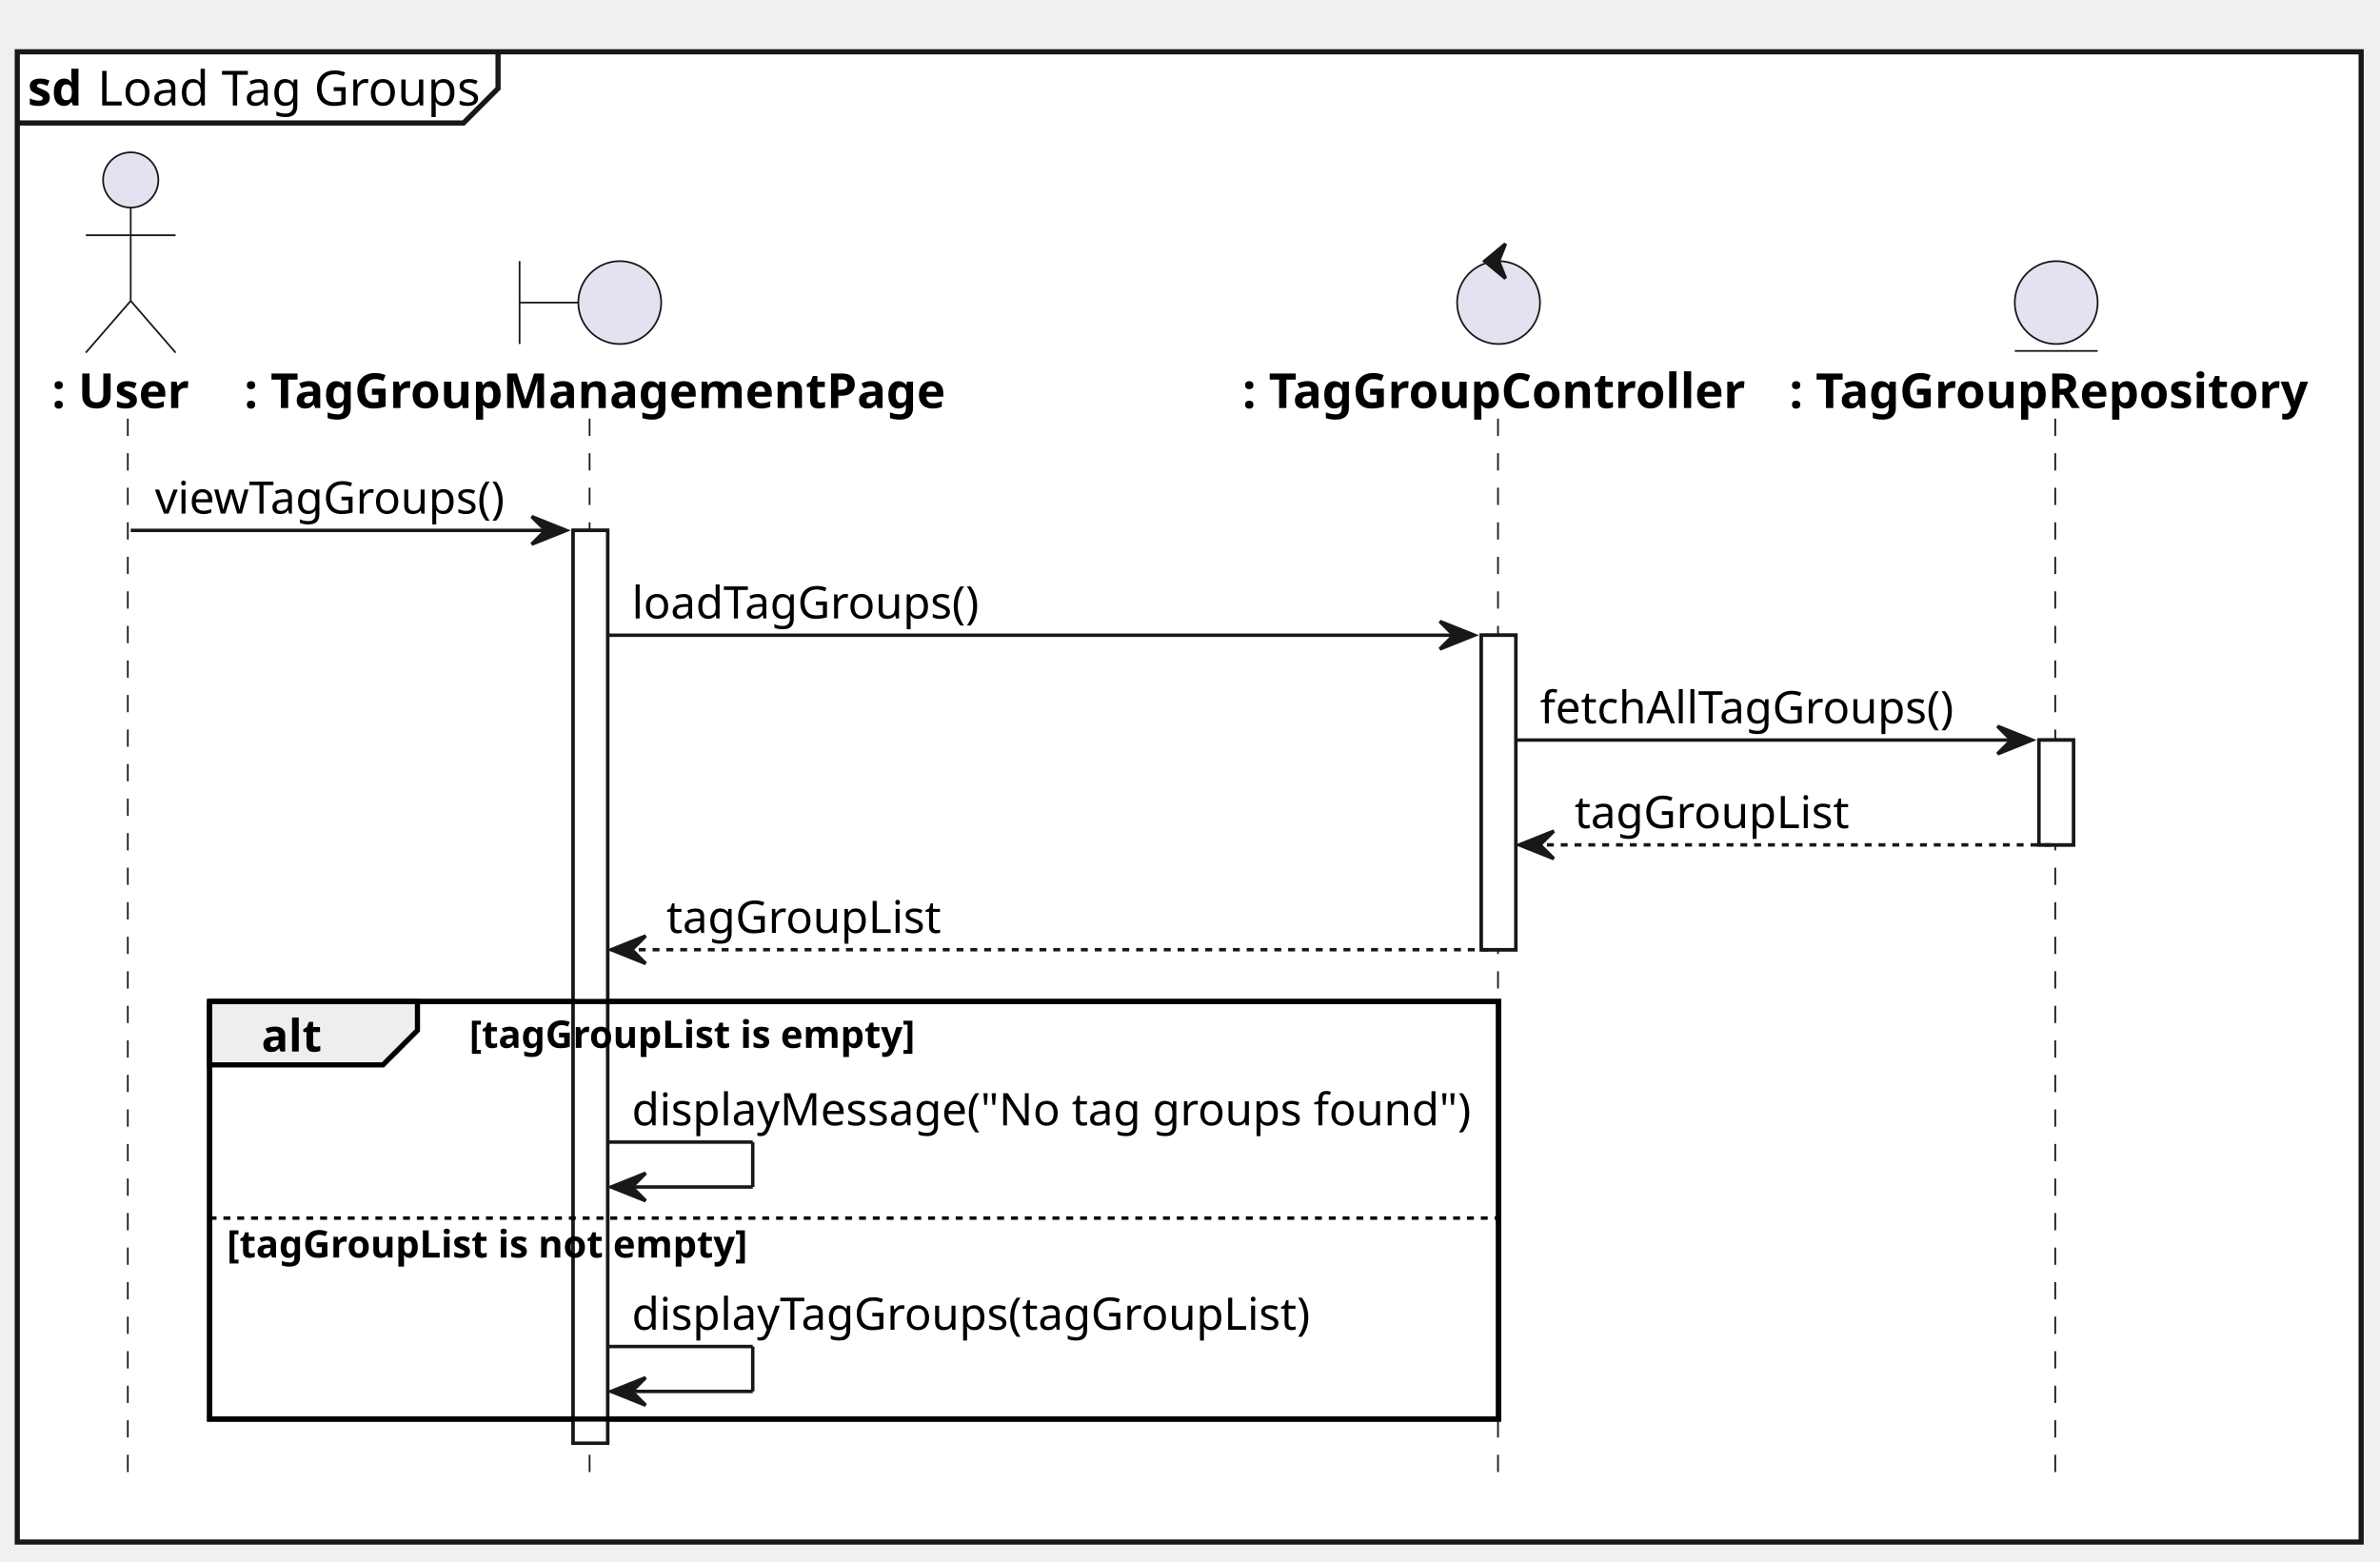
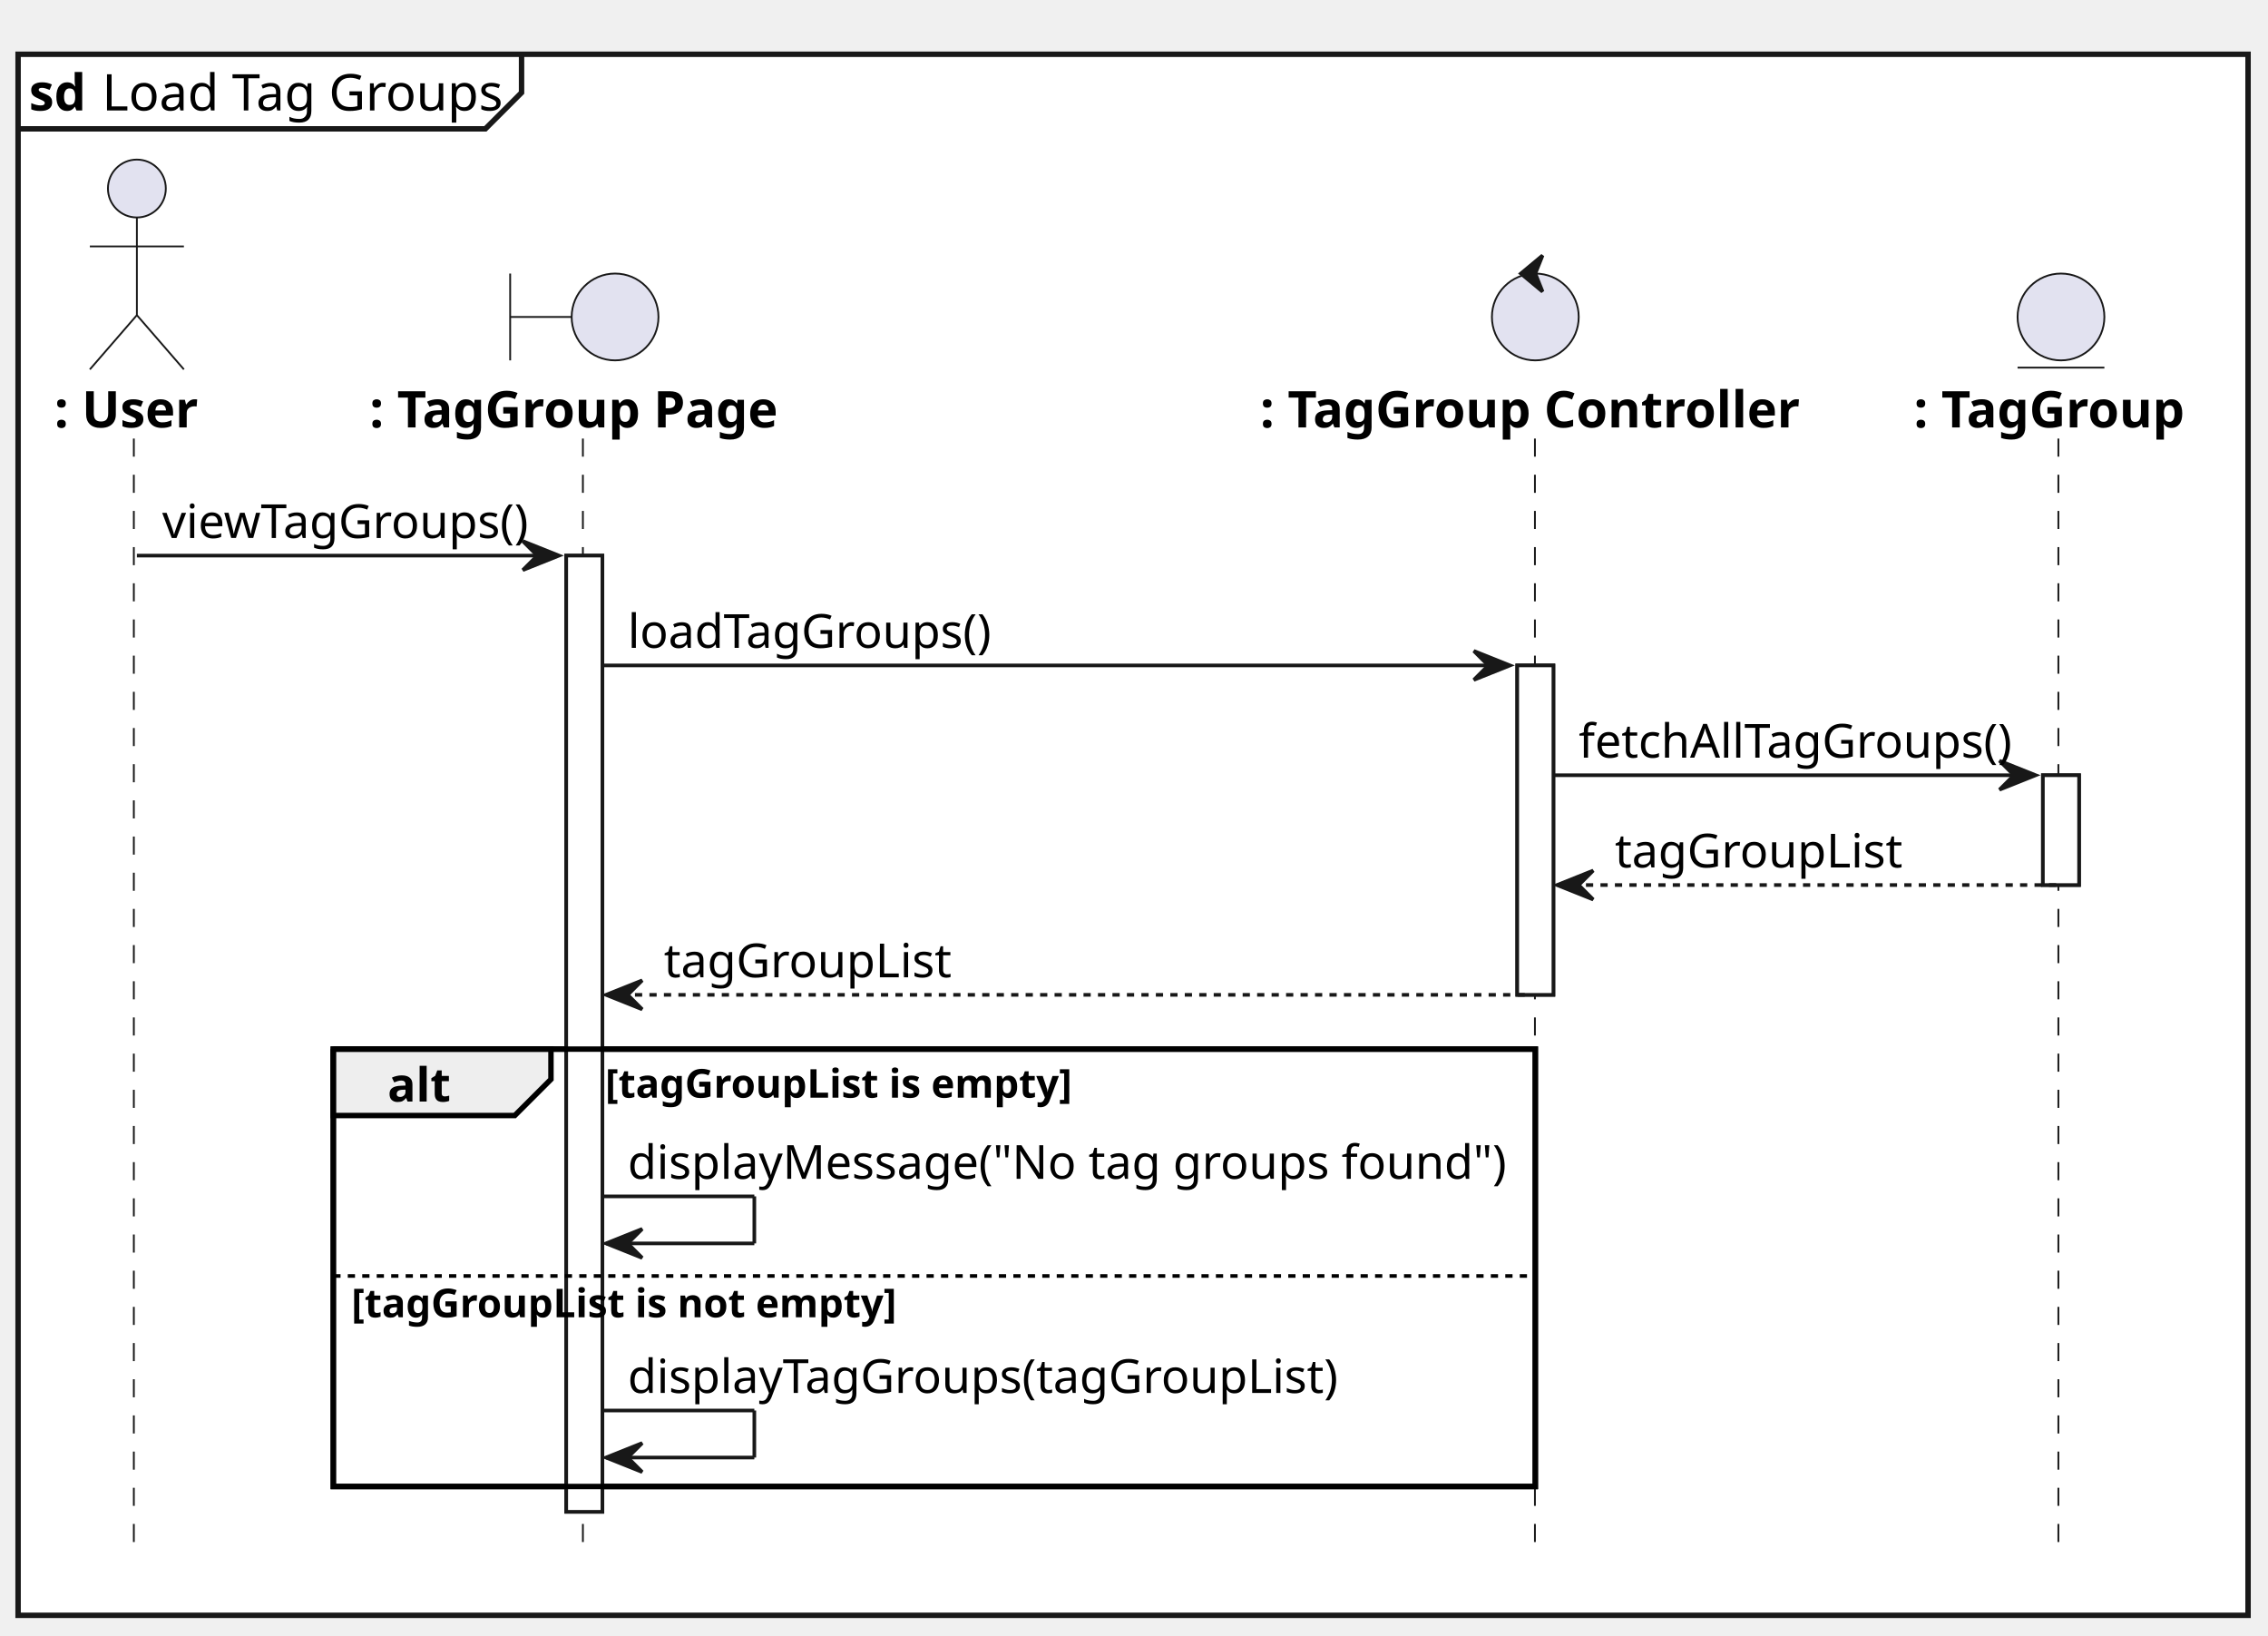
- <svg xmlns="http://www.w3.org/2000/svg" contentStyleType="text/css" data-diagram-type="SEQUENCE" height="452px" preserveAspectRatio="none" style="width:689px;height:452px;background:#FFFFFF;" version="1.1" viewBox="0 0 689 452" width="689px" zoomAndPan="magnify">
+ <svg xmlns="http://www.w3.org/2000/svg" contentStyleType="text/css" data-diagram-type="SEQUENCE" height="452px" preserveAspectRatio="none" style="width:627px;height:452px;background:#FFFFFF;" version="1.1" viewBox="0 0 627 452" width="627px" zoomAndPan="magnify">
  <defs />
  <g>
-     <rect fill="#FFFFFF" height="431.477" style="stroke:#181818;stroke-width:1.5;" width="678.547" x="5" y="15" />
+     <rect fill="#FFFFFF" height="431.477" style="stroke:#181818;stroke-width:1.5;" width="616.485" x="5" y="15" />
    <path d="M144.185,15 L144.185,25.609 L134.185,35.609 L5,35.609" fill="none" style="stroke:#181818;stroke-width:1.5;" />
    <text fill="#000000" font-family="sans-serif" font-size="14" font-weight="bold" lengthAdjust="spacing" textLength="16.338" x="8" y="30.533">sd</text>
    <text fill="#000000" font-family="sans-serif" font-size="14" lengthAdjust="spacing" textLength="108.958" x="28.227" y="30.533">Load Tag Groups</text>
    <g>
-       <rect fill="#FFFFFF" height="264.297" style="stroke:#181818;stroke-width:1;" width="10" x="165.917" y="153.57" />
+       <rect fill="#FFFFFF" height="264.297" style="stroke:#181818;stroke-width:1;" width="10" x="156.538" y="153.57" />
    </g>
    <g>
-       <rect fill="#FFFFFF" height="91.055" style="stroke:#181818;stroke-width:1;" width="10" x="428.826" y="183.922" />
+       <rect fill="#FFFFFF" height="91.055" style="stroke:#181818;stroke-width:1;" width="10" x="419.447" y="183.922" />
    </g>
    <g>
-       <rect fill="#FFFFFF" height="30.352" style="stroke:#181818;stroke-width:1;" width="10" x="590.268" y="214.273" />
+       <rect fill="#FFFFFF" height="30.352" style="stroke:#181818;stroke-width:1;" width="10" x="564.768" y="214.273" />
    </g>
-     <rect fill="none" height="120.891" style="stroke:#000000;stroke-width:1.5;" width="373.144" x="60.683" y="289.977" />
+     <rect fill="none" height="120.891" style="stroke:#000000;stroke-width:1.5;" width="332.302" x="92.144" y="289.977" />
    <g>
      <rect fill="#000000" fill-opacity="0" height="306.648" width="8" x="33.841" y="121.219" />
      <line style="stroke:#181818;stroke-width:0.5;stroke-dasharray:5,5;" x1="37" x2="37" y1="121.219" y2="427.867" />
    </g>
    <g>
-       <rect fill="#000000" fill-opacity="0" height="306.648" width="8" x="166.917" y="121.219" />
-       <line style="stroke:#181818;stroke-width:0.5;stroke-dasharray:5,5;" x1="170.683" x2="170.683" y1="121.219" y2="427.867" />
+       <rect fill="#000000" fill-opacity="0" height="306.648" width="8" x="157.538" y="121.219" />
+       <line style="stroke:#181818;stroke-width:0.5;stroke-dasharray:5,5;" x1="161.144" x2="161.144" y1="121.219" y2="427.867" />
    </g>
    <g>
-       <rect fill="#000000" fill-opacity="0" height="306.648" width="8" x="429.826" y="121.219" />
-       <line style="stroke:#181818;stroke-width:0.5;stroke-dasharray:5,5;" x1="433.664" x2="433.664" y1="121.219" y2="427.867" />
+       <rect fill="#000000" fill-opacity="0" height="306.648" width="8" x="420.447" y="121.219" />
+       <line style="stroke:#181818;stroke-width:0.5;stroke-dasharray:5,5;" x1="424.34" x2="424.34" y1="121.219" y2="427.867" />
    </g>
    <g>
-       <rect fill="#000000" fill-opacity="0" height="306.648" width="8" x="591.268" y="121.219" />
-       <line style="stroke:#181818;stroke-width:0.5;stroke-dasharray:5,5;" x1="594.988" x2="594.988" y1="121.219" y2="427.867" />
+       <rect fill="#000000" fill-opacity="0" height="306.648" width="8" x="565.768" y="121.219" />
+       <line style="stroke:#181818;stroke-width:0.5;stroke-dasharray:5,5;" x1="569.05" x2="569.05" y1="121.219" y2="427.867" />
    </g>
    <g class="participant participant-head" data-participant="User">
      <text fill="#000000" font-family="sans-serif" font-size="14" font-weight="bold" lengthAdjust="spacing" textLength="39.683" x="15" y="118.143">: User</text>
      <ellipse cx="37.841" cy="52.109" fill="#E2E2F0" rx="8" ry="8" style="stroke:#181818;stroke-width:0.5;" />
      <path d="M37.841,60.109 L37.841,87.109 M24.841,68.109 L50.841,68.109 M37.841,87.109 L24.841,102.109 M37.841,87.109 L50.841,102.109" fill="none" style="stroke:#181818;stroke-width:0.5;" />
    </g>
    <g class="participant participant-head" data-participant="TagGroupManagementPage">
-       <text fill="#000000" font-family="sans-serif" font-size="14" font-weight="bold" lengthAdjust="spacing" textLength="194.469" x="70.683" y="118.143">: TagGroupManagementPage</text>
-       <path d="M150.417,75.609 L150.417,99.609 M150.417,87.609 L167.417,87.609" fill="none" style="stroke:#181818;stroke-width:0.5;" />
-       <ellipse cx="179.417" cy="87.609" fill="#E2E2F0" rx="12" ry="12" style="stroke:#181818;stroke-width:0.5;" />
+       <text fill="#000000" font-family="sans-serif" font-size="14" font-weight="bold" lengthAdjust="spacing" textLength="112.786" x="102.144" y="118.143">: TagGroup Page</text>
+       <path d="M141.038,75.609 L141.038,99.609 M141.038,87.609 L158.038,87.609" fill="none" style="stroke:#181818;stroke-width:0.5;" />
+       <ellipse cx="170.038" cy="87.609" fill="#E2E2F0" rx="12" ry="12" style="stroke:#181818;stroke-width:0.5;" />
    </g>
    <g class="participant participant-head" data-participant="TagGroupController">
-       <text fill="#000000" font-family="sans-serif" font-size="14" font-weight="bold" lengthAdjust="spacing" textLength="142.324" x="359.664" y="118.143">: TagGroupController</text>
-       <ellipse cx="433.826" cy="87.609" fill="#E2E2F0" rx="12" ry="12" style="stroke:#181818;stroke-width:0.5;" />
-       <polygon fill="#181818" points="429.826,75.609,435.826,70.609,433.826,75.609,435.826,80.609,429.826,75.609" style="stroke:#181818;stroke-width:1;" />
+       <text fill="#000000" font-family="sans-serif" font-size="14" font-weight="bold" lengthAdjust="spacing" textLength="146.214" x="348.34" y="118.143">: TagGroup Controller</text>
+       <ellipse cx="424.447" cy="87.609" fill="#E2E2F0" rx="12" ry="12" style="stroke:#181818;stroke-width:0.5;" />
+       <polygon fill="#181818" points="420.447,75.609,426.447,70.609,424.447,75.609,426.447,80.609,420.447,75.609" style="stroke:#181818;stroke-width:1;" />
    </g>
    <g class="participant participant-head" data-participant="TagGroupRepository">
-       <text fill="#000000" font-family="sans-serif" font-size="14" font-weight="bold" lengthAdjust="spacing" textLength="148.559" x="517.988" y="118.143">: TagGroupRepository</text>
-       <ellipse cx="595.268" cy="87.609" fill="#E2E2F0" rx="12" ry="12" style="stroke:#181818;stroke-width:0.5;" />
-       <line style="stroke:#181818;stroke-width:0.5;" x1="583.268" x2="607.268" y1="101.609" y2="101.609" />
+       <text fill="#000000" font-family="sans-serif" font-size="14" font-weight="bold" lengthAdjust="spacing" textLength="75.435" x="529.05" y="118.143">: TagGroup</text>
+       <ellipse cx="569.768" cy="87.609" fill="#E2E2F0" rx="12" ry="12" style="stroke:#181818;stroke-width:0.5;" />
+       <line style="stroke:#181818;stroke-width:0.5;" x1="557.768" x2="581.768" y1="101.609" y2="101.609" />
    </g>
    <g>
-       <rect fill="#FFFFFF" height="264.297" style="stroke:#181818;stroke-width:1;" width="10" x="165.917" y="153.57" />
+       <rect fill="#FFFFFF" height="264.297" style="stroke:#181818;stroke-width:1;" width="10" x="156.538" y="153.57" />
    </g>
    <g>
-       <rect fill="#FFFFFF" height="91.055" style="stroke:#181818;stroke-width:1;" width="10" x="428.826" y="183.922" />
+       <rect fill="#FFFFFF" height="91.055" style="stroke:#181818;stroke-width:1;" width="10" x="419.447" y="183.922" />
    </g>
    <g>
-       <rect fill="#FFFFFF" height="30.352" style="stroke:#181818;stroke-width:1;" width="10" x="590.268" y="214.273" />
+       <rect fill="#FFFFFF" height="30.352" style="stroke:#181818;stroke-width:1;" width="10" x="564.768" y="214.273" />
    </g>
    <g class="message" data-participant-1="User" data-participant-2="TagGroupManagementPage">
-       <polygon fill="#181818" points="153.917,149.57,163.917,153.57,153.917,157.57,157.917,153.57" style="stroke:#181818;stroke-width:1;" />
-       <line style="stroke:#181818;stroke-width:1;" x1="37.841" x2="159.917" y1="153.57" y2="153.57" />
+       <polygon fill="#181818" points="144.538,149.57,154.538,153.57,144.538,157.57,148.538,153.57" style="stroke:#181818;stroke-width:1;" />
+       <line style="stroke:#181818;stroke-width:1;" x1="37.841" x2="150.538" y1="153.57" y2="153.57" />
      <text fill="#000000" font-family="sans-serif" font-size="13" lengthAdjust="spacing" textLength="99.696" x="44.841" y="148.714">viewTagGroups()</text>
    </g>
    <g class="message" data-participant-1="TagGroupManagementPage" data-participant-2="TagGroupController">
-       <polygon fill="#181818" points="416.826,179.922,426.826,183.922,416.826,187.922,420.826,183.922" style="stroke:#181818;stroke-width:1;" />
-       <line style="stroke:#181818;stroke-width:1;" x1="175.917" x2="422.826" y1="183.922" y2="183.922" />
-       <text fill="#000000" font-family="sans-serif" font-size="13" lengthAdjust="spacing" textLength="98.268" x="182.917" y="179.065">loadTagGroups()</text>
+       <polygon fill="#181818" points="407.447,179.922,417.447,183.922,407.447,187.922,411.447,183.922" style="stroke:#181818;stroke-width:1;" />
+       <line style="stroke:#181818;stroke-width:1;" x1="166.538" x2="413.447" y1="183.922" y2="183.922" />
+       <text fill="#000000" font-family="sans-serif" font-size="13" lengthAdjust="spacing" textLength="98.268" x="173.538" y="179.065">loadTagGroups()</text>
    </g>
    <g class="message" data-participant-1="TagGroupController" data-participant-2="TagGroupRepository">
-       <polygon fill="#181818" points="578.268,210.273,588.268,214.273,578.268,218.273,582.268,214.273" style="stroke:#181818;stroke-width:1;" />
-       <line style="stroke:#181818;stroke-width:1;" x1="438.826" x2="584.268" y1="214.273" y2="214.273" />
-       <text fill="#000000" font-family="sans-serif" font-size="13" lengthAdjust="spacing" textLength="116.321" x="445.826" y="209.417">fetchAllTagGroups()</text>
+       <polygon fill="#181818" points="552.768,210.273,562.768,214.273,552.768,218.273,556.768,214.273" style="stroke:#181818;stroke-width:1;" />
+       <line style="stroke:#181818;stroke-width:1;" x1="429.447" x2="558.768" y1="214.273" y2="214.273" />
+       <text fill="#000000" font-family="sans-serif" font-size="13" lengthAdjust="spacing" textLength="116.321" x="436.447" y="209.417">fetchAllTagGroups()</text>
    </g>
    <g class="message" data-participant-1="TagGroupRepository" data-participant-2="TagGroupController">
-       <polygon fill="#181818" points="449.826,240.625,439.826,244.625,449.826,248.625,445.826,244.625" style="stroke:#181818;stroke-width:1;" />
-       <line style="stroke:#181818;stroke-width:1;stroke-dasharray:2,2;" x1="443.826" x2="594.268" y1="244.625" y2="244.625" />
-       <text fill="#000000" font-family="sans-serif" font-size="13" lengthAdjust="spacing" textLength="74.433" x="455.826" y="239.769">tagGroupList</text>
+       <polygon fill="#181818" points="440.447,240.625,430.447,244.625,440.447,248.625,436.447,244.625" style="stroke:#181818;stroke-width:1;" />
+       <line style="stroke:#181818;stroke-width:1;stroke-dasharray:2,2;" x1="434.447" x2="568.768" y1="244.625" y2="244.625" />
+       <text fill="#000000" font-family="sans-serif" font-size="13" lengthAdjust="spacing" textLength="74.433" x="446.447" y="239.769">tagGroupList</text>
    </g>
    <g class="message" data-participant-1="TagGroupController" data-participant-2="TagGroupManagementPage">
-       <polygon fill="#181818" points="186.917,270.977,176.917,274.977,186.917,278.977,182.917,274.977" style="stroke:#181818;stroke-width:1;" />
-       <line style="stroke:#181818;stroke-width:1;stroke-dasharray:2,2;" x1="180.917" x2="432.826" y1="274.977" y2="274.977" />
-       <text fill="#000000" font-family="sans-serif" font-size="13" lengthAdjust="spacing" textLength="74.433" x="192.917" y="270.12">tagGroupList</text>
+       <polygon fill="#181818" points="177.538,270.977,167.538,274.977,177.538,278.977,173.538,274.977" style="stroke:#181818;stroke-width:1;" />
+       <line style="stroke:#181818;stroke-width:1;stroke-dasharray:2,2;" x1="171.538" x2="423.447" y1="274.977" y2="274.977" />
+       <text fill="#000000" font-family="sans-serif" font-size="13" lengthAdjust="spacing" textLength="74.433" x="183.538" y="270.12">tagGroupList</text>
    </g>
-     <path d="M60.683,289.977 L120.853,289.977 L120.853,298.328 L110.853,308.328 L60.683,308.328 L60.683,289.977" fill="#EEEEEE" style="stroke:#000000;stroke-width:1.5;" />
-     <rect fill="none" height="120.891" style="stroke:#000000;stroke-width:1.5;" width="373.144" x="60.683" y="289.977" />
-     <text fill="#000000" font-family="sans-serif" font-size="13" font-weight="bold" lengthAdjust="spacing" textLength="15.171" x="75.683" y="304.472">alt</text>
-     <text fill="#000000" font-family="sans-serif" font-size="11" font-weight="bold" lengthAdjust="spacing" textLength="124.061" x="135.853" y="303.396">[tagGroupList is empty]</text>
+     <path d="M92.144,289.977 L152.315,289.977 L152.315,298.328 L142.315,308.328 L92.144,308.328 L92.144,289.977" fill="#EEEEEE" style="stroke:#000000;stroke-width:1.5;" />
+     <rect fill="none" height="120.891" style="stroke:#000000;stroke-width:1.5;" width="332.302" x="92.144" y="289.977" />
+     <text fill="#000000" font-family="sans-serif" font-size="13" font-weight="bold" lengthAdjust="spacing" textLength="15.171" x="107.144" y="304.472">alt</text>
+     <text fill="#000000" font-family="sans-serif" font-size="11" font-weight="bold" lengthAdjust="spacing" textLength="124.061" x="167.315" y="303.396">[tagGroupList is empty]</text>
    <g class="message" data-participant-1="TagGroupManagementPage" data-participant-2="TagGroupManagementPage">
-       <line style="stroke:#181818;stroke-width:1;" x1="175.917" x2="217.917" y1="330.68" y2="330.68" />
-       <line style="stroke:#181818;stroke-width:1;" x1="217.917" x2="217.917" y1="330.68" y2="343.68" />
-       <line style="stroke:#181818;stroke-width:1;" x1="176.917" x2="217.917" y1="343.68" y2="343.68" />
-       <polygon fill="#181818" points="186.917,339.68,176.917,343.68,186.917,347.68,182.917,343.68" style="stroke:#181818;stroke-width:1;" />
-       <text fill="#000000" font-family="sans-serif" font-size="13" lengthAdjust="spacing" textLength="228.909" x="182.917" y="325.823">displayMessage("No tag groups found")</text>
+       <line style="stroke:#181818;stroke-width:1;" x1="166.538" x2="208.538" y1="330.68" y2="330.68" />
+       <line style="stroke:#181818;stroke-width:1;" x1="208.538" x2="208.538" y1="330.68" y2="343.68" />
+       <line style="stroke:#181818;stroke-width:1;" x1="167.538" x2="208.538" y1="343.68" y2="343.68" />
+       <polygon fill="#181818" points="177.538,339.68,167.538,343.68,177.538,347.68,173.538,343.68" style="stroke:#181818;stroke-width:1;" />
+       <text fill="#000000" font-family="sans-serif" font-size="13" lengthAdjust="spacing" textLength="228.909" x="173.538" y="325.823">displayMessage("No tag groups found")</text>
    </g>
-     <line style="stroke:#000000;stroke-width:1;stroke-dasharray:2,2;" x1="60.683" x2="433.826" y1="352.68" y2="352.68" />
-     <text fill="#000000" font-family="sans-serif" font-size="11" font-weight="bold" lengthAdjust="spacing" textLength="144.219" x="65.683" y="364.099">[tagGroupList is not empty]</text>
+     <line style="stroke:#000000;stroke-width:1;stroke-dasharray:2,2;" x1="92.144" x2="424.447" y1="352.68" y2="352.68" />
+     <text fill="#000000" font-family="sans-serif" font-size="11" font-weight="bold" lengthAdjust="spacing" textLength="144.219" x="97.144" y="364.099">[tagGroupList is not empty]</text>
    <g class="message" data-participant-1="TagGroupManagementPage" data-participant-2="TagGroupManagementPage">
-       <line style="stroke:#181818;stroke-width:1;" x1="175.917" x2="217.917" y1="389.867" y2="389.867" />
-       <line style="stroke:#181818;stroke-width:1;" x1="217.917" x2="217.917" y1="389.867" y2="402.867" />
-       <line style="stroke:#181818;stroke-width:1;" x1="176.917" x2="217.917" y1="402.867" y2="402.867" />
-       <polygon fill="#181818" points="186.917,398.867,176.917,402.867,186.917,406.867,182.917,402.867" style="stroke:#181818;stroke-width:1;" />
-       <text fill="#000000" font-family="sans-serif" font-size="13" lengthAdjust="spacing" textLength="188.589" x="182.917" y="385.011">displayTagGroups(tagGroupList)</text>
+       <line style="stroke:#181818;stroke-width:1;" x1="166.538" x2="208.538" y1="389.867" y2="389.867" />
+       <line style="stroke:#181818;stroke-width:1;" x1="208.538" x2="208.538" y1="389.867" y2="402.867" />
+       <line style="stroke:#181818;stroke-width:1;" x1="167.538" x2="208.538" y1="402.867" y2="402.867" />
+       <polygon fill="#181818" points="177.538,398.867,167.538,402.867,177.538,406.867,173.538,402.867" style="stroke:#181818;stroke-width:1;" />
+       <text fill="#000000" font-family="sans-serif" font-size="13" lengthAdjust="spacing" textLength="188.589" x="173.538" y="385.011">displayTagGroups(tagGroupList)</text>
    </g>
  </g>
</svg>
